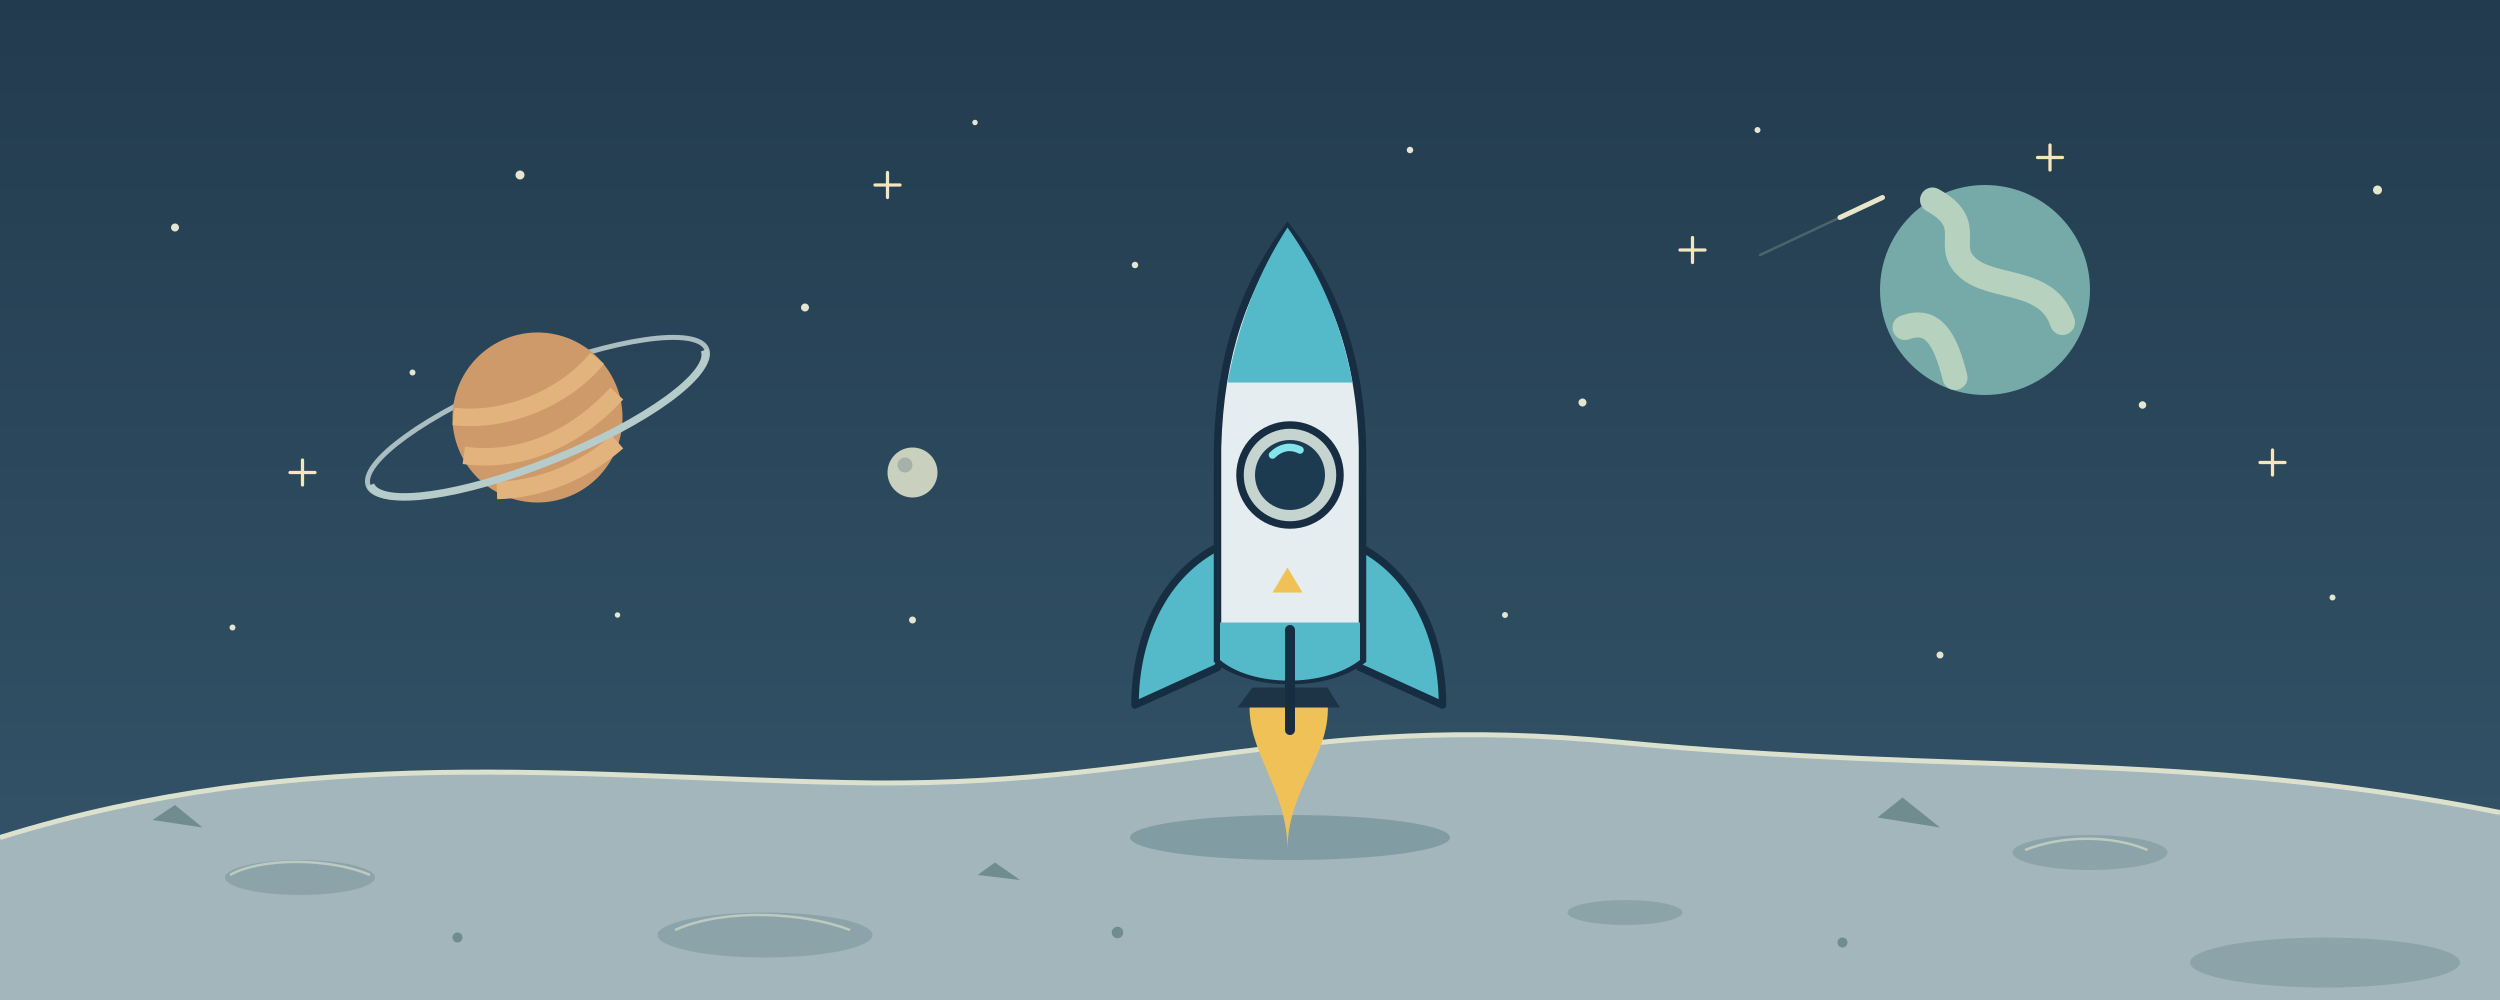
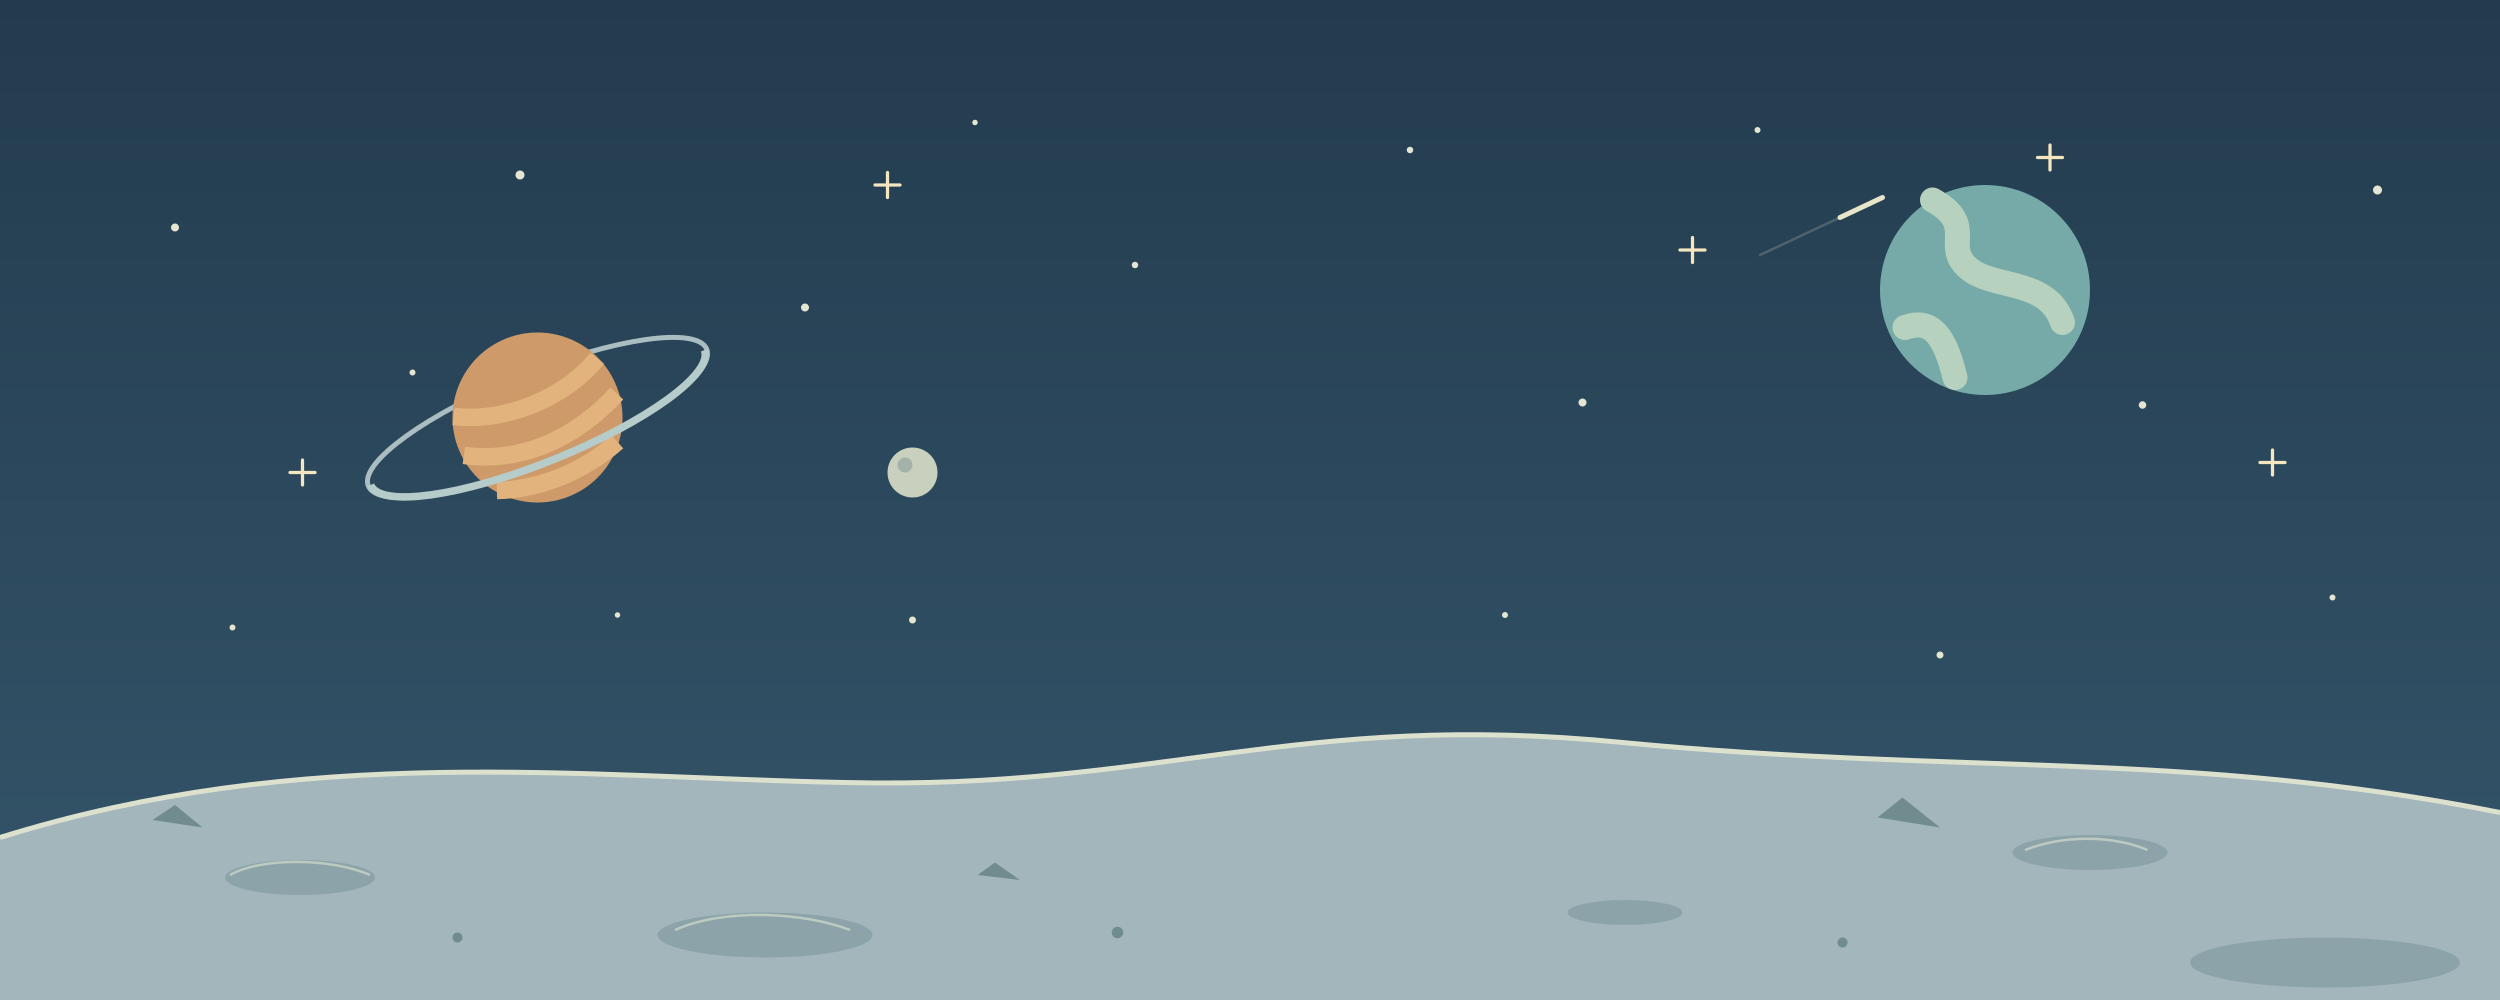
<svg xmlns="http://www.w3.org/2000/svg" viewBox="0 0 1000 400" fill="none">
  <defs>
    <linearGradient id="sky" x1="500" y1="0" x2="500" y2="400" gradientUnits="userSpaceOnUse">
      <stop stop-color="#233b4e" />
      <stop offset="1" stop-color="#35566b" />
    </linearGradient>
    <g id="star">
      <path d="M0-5v10M-5 0H5" stroke="#f4e7bf" stroke-width="1.3" stroke-linecap="round" />
    </g>
  </defs>
  <path fill="url(#sky)" d="M0 0h1000v400H0z" />
  <g fill="#e5e6d1">
    <circle cx="70" cy="91" r="1.6" />
    <circle cx="165" cy="149" r="1.2" />
    <circle cx="208" cy="70" r="1.8" />
    <circle cx="322" cy="123" r="1.6" />
    <circle cx="390" cy="49" r="1.1" />
    <circle cx="564" cy="60" r="1.3" />
    <circle cx="633" cy="161" r="1.6" />
    <circle cx="703" cy="52" r="1.2" />
    <circle cx="857" cy="162" r="1.5" />
    <circle cx="951" cy="76" r="1.8" />
    <circle cx="933" cy="239" r="1.2" />
    <circle cx="93" cy="251" r="1.2" />
    <circle cx="247" cy="246" r="1.1" />
    <circle cx="776" cy="262" r="1.4" />
    <circle cx="365" cy="248" r="1.4" />
    <circle cx="454" cy="106" r="1.3" />
    <circle cx="602" cy="246" r="1.2" />
  </g>
  <g>
    <use href="#star" x="121" y="189" />
    <use href="#star" x="355" y="74" />
    <use href="#star" x="677" y="100" />
    <use href="#star" x="909" y="185" />
    <use href="#star" x="820" y="63" />
  </g>
  <path d="m753 79-49 23" stroke="#e7e6ca" stroke-opacity=".2" stroke-linecap="round" />
  <path d="m753 79-17 8" stroke="#e7e6ca" stroke-width="2" stroke-linecap="round" />
  <g transform="translate(215 167) rotate(-22)">
    <ellipse rx="73" ry="18" stroke="#aabdc1" stroke-width="2" />
    <circle r="34" fill="#ce9a69" />
    <path d="M-31-13c18 10 44 10 62 0M-33 3c21 12 45 10 66 0M-26 21c16 6 35 6 52 0" stroke="#e3b37e" stroke-width="7" />
    <path d="M-72 0c0 10 32 18 72 18s72-8 72-18" stroke="#b6cccb" stroke-width="3" />
  </g>
  <circle cx="794" cy="116" r="42" fill="#75aaa8" />
  <path d="M773 80c18 10 4 18 14 27s32 4 38 22M762 131c11-4 16 4 20 20" stroke="#b6d1be" stroke-width="10" stroke-linecap="round" />
  <path d="M810 77a42 42 0 0 1-24 80 42 42 0 0 0 24-80Z" fill="#294f60" opacity=".35" />
  <circle cx="365" cy="189" r="10" fill="#c9d1be" />
  <circle cx="362" cy="186" r="3" fill="#a4b2a9" />
  <path d="M0 335c122-38 233-24 338-22 126 3 180-29 311-16 135 13 225 3 351 28v75H0Z" fill="#a2b6bc" />
  <path d="M0 335c122-38 233-24 338-22 126 3 180-29 311-16 135 13 225 3 351 28" stroke="#dce1ce" stroke-width="2" />
  <g fill="#718f93" opacity=".45">
    <ellipse cx="120" cy="351" rx="30" ry="7" />
    <ellipse cx="306" cy="374" rx="43" ry="9" />
    <ellipse cx="836" cy="341" rx="31" ry="7" />
    <ellipse cx="930" cy="385" rx="54" ry="10" />
    <ellipse cx="650" cy="365" rx="23" ry="5" />
  </g>
  <g stroke="#dce3ce" stroke-opacity=".6">
    <path d="M92 350c12-7 40-7 56 0M270 372c20-9 52-7 70 0M810 340c15-6 35-6 49 0" />
  </g>
  <g fill="#708c8f">
    <path d="m61 328 9-6 11 9ZM751 327l10-8 15 12ZM391 350l7-5 10 7Z" />
    <circle cx="183" cy="375" r="2" />
    <circle cx="447" cy="373" r="2.3" />
    <circle cx="737" cy="377" r="2" />
  </g>
-   <ellipse cx="516" cy="335" rx="64" ry="9" fill="#476c77" opacity=".35" />
-   <path d="M500 280c-2 20 15 35 15 60 0-25 18-38 16-60Z" fill="#efc157" />
-   <path d="M491 217c-24 10-37 36-37 65l33-15 13-29ZM540 217c24 10 37 36 37 65l-33-15-13-29Z" fill="#54b9c8" stroke="#172d42" stroke-width="3" stroke-linejoin="round" />
-   <path d="M487 179c1-38 11-65 28-88 18 23 29 50 30 88v85c-14 11-44 11-58 0Z" fill="#e5edf0" stroke="#172d42" stroke-width="3" />
-   <path d="M491 153c5-26 13-45 24-62 12 17 21 36 26 62Z" fill="#54b9c8" />
-   <path d="M488 249h56v15c-14 11-43 11-56 0Z" fill="#54b9c8" />
-   <circle cx="516" cy="190" r="20" fill="#c5d4cf" stroke="#172d42" stroke-width="3" />
-   <circle cx="516" cy="190" r="14" fill="#1d3b50" />
-   <path d="M509 182c3-3 7-4 11-2" stroke="#84e5ec" stroke-width="3" stroke-linecap="round" />
-   <path d="M501 275h30l5 8h-41Z" fill="#1c3446" />
-   <path d="m515 227 6 10h-12Z" fill="#efc157" />
-   <path d="M516 252v40" stroke="#172d42" stroke-width="4" stroke-linecap="round" />
</svg>
